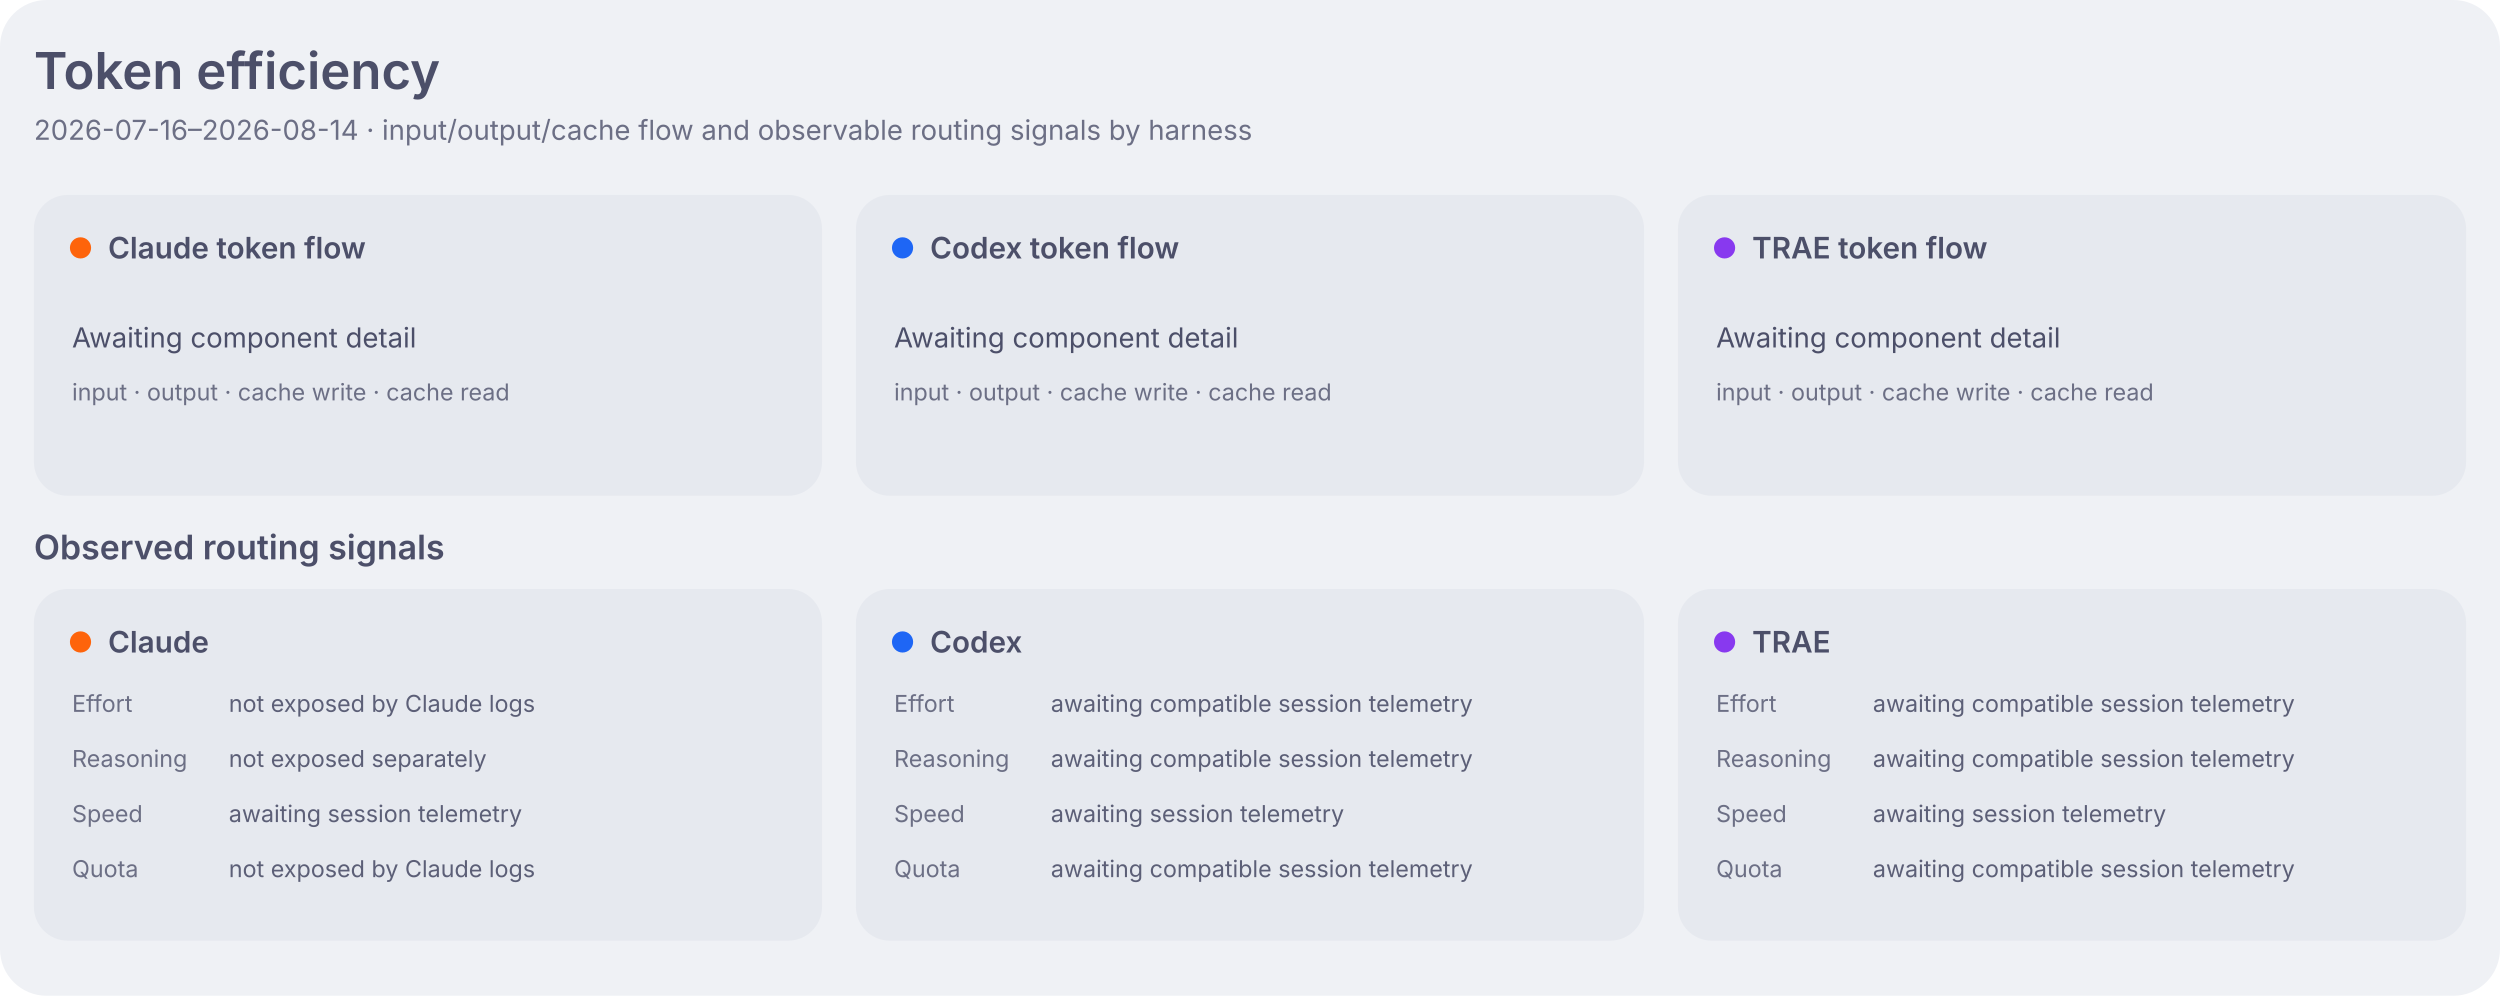
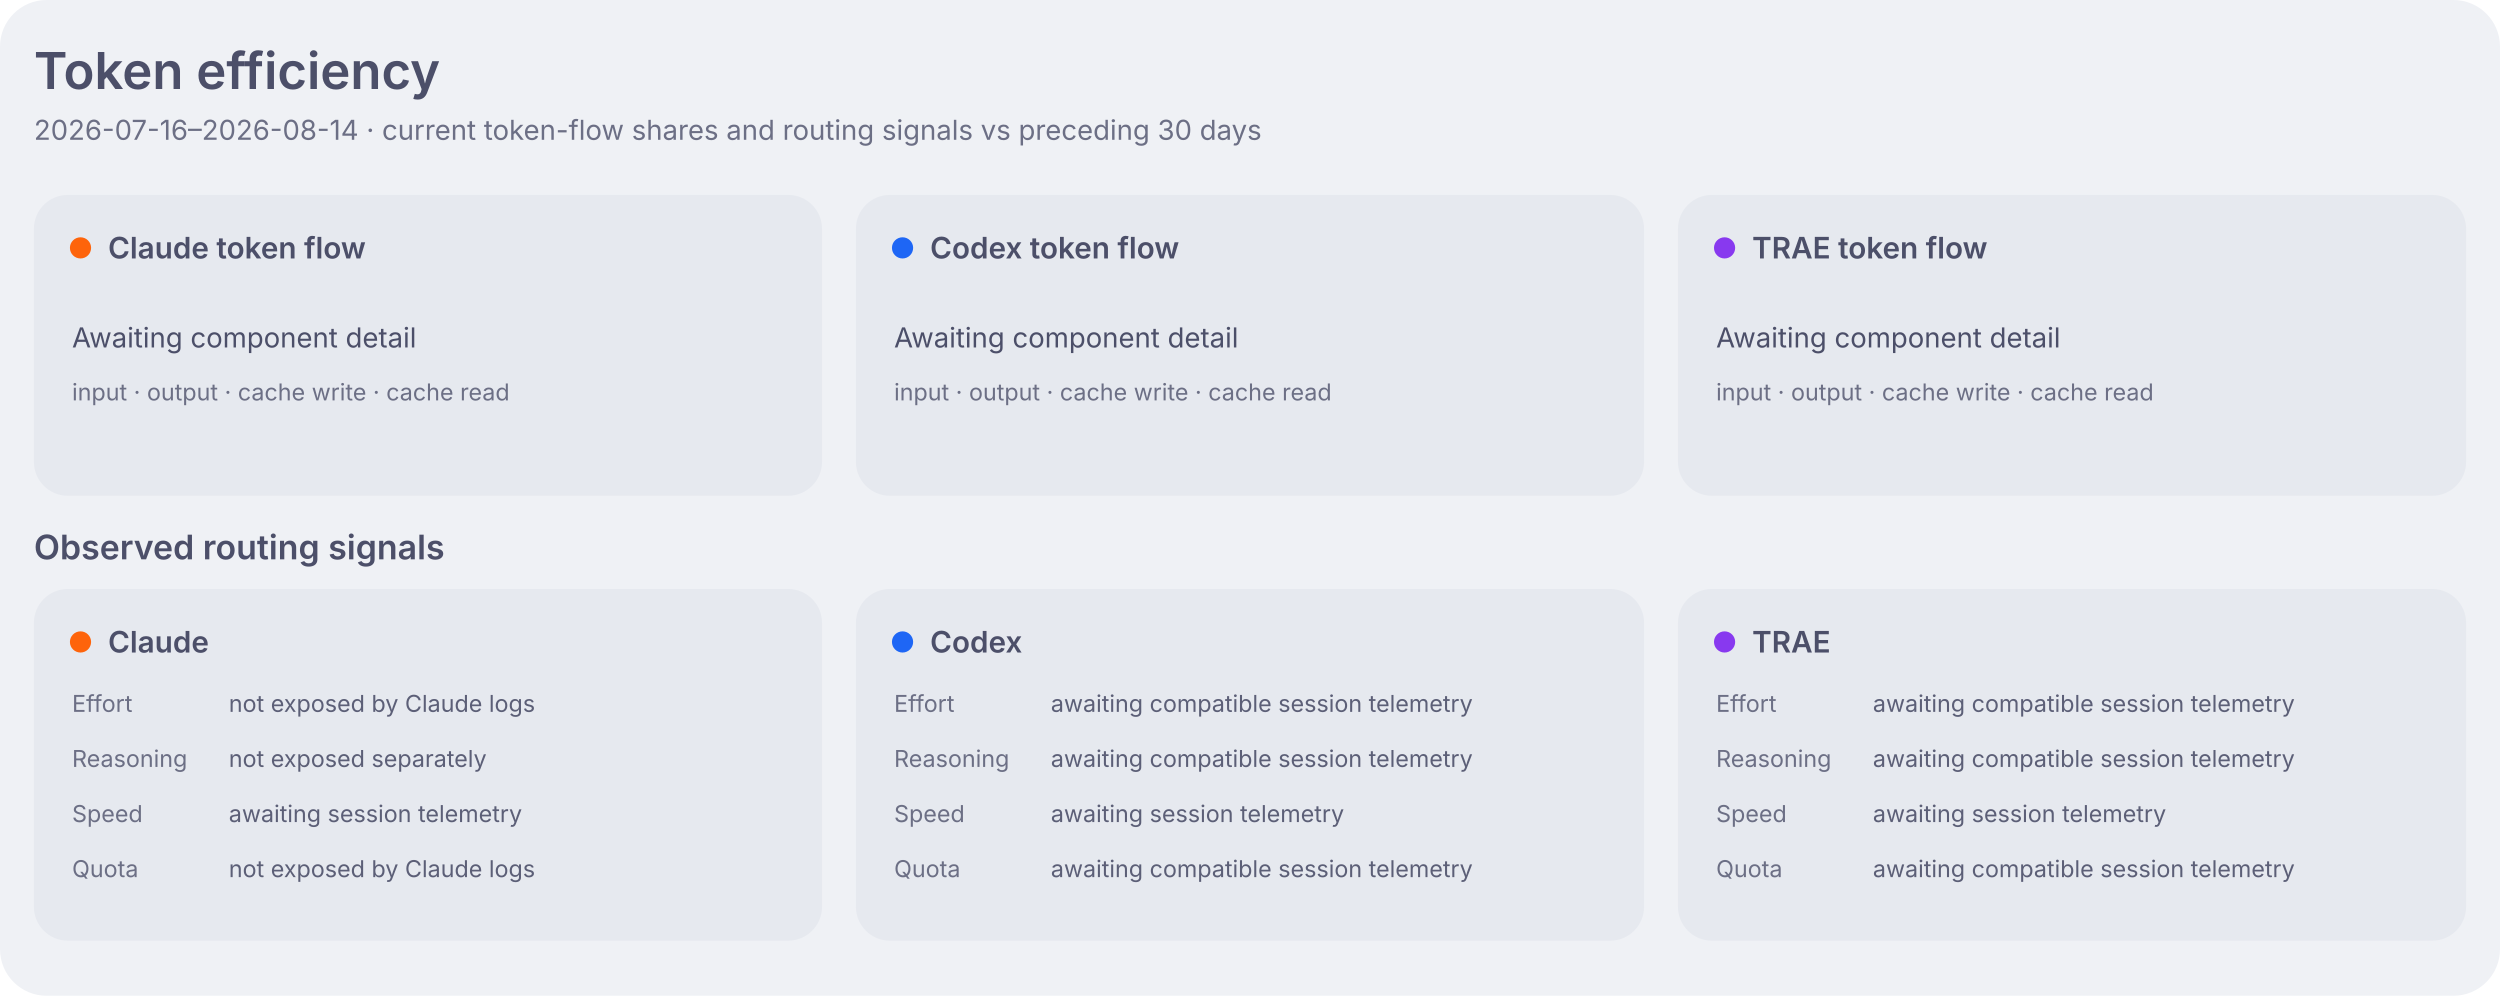
<svg xmlns="http://www.w3.org/2000/svg" width="1180" height="470" viewBox="0 0 1180 470" role="img" aria-labelledby="title desc">
  <style>
    .dashboard-background { fill: #eff1f5; }
    .dashboard-panel { fill: #e6e9ef; }
    .dashboard-primary { fill: #4c4f69; }
    .dashboard-secondary { fill: #5c5f77; }
    .dashboard-muted { fill: #6c6f85; }
    .dashboard-accent { fill: #179299; }
    .dashboard-border { stroke: #ccd0da; }
    .agent-claude { fill: #fe640b; }
    .agent-codex { fill: #1e66f5; }
    .agent-traex { fill: #8839ef; }
    .agent-legacy { fill: #6c6f85; }
    .component-input { fill: #40a02b; }
    .component-output { fill: #df8e1d; }
    .component-cache-write { fill: #179299; }
    .component-cache-read { fill: #7287fd; }
    .heatmap-level-0 { fill: #ccd0da; }
    .heatmap-level-1 { fill: #179299; fill-opacity: 0.25; }
    .heatmap-level-2 { fill: #179299; fill-opacity: 0.5; }
    .heatmap-level-3 { fill: #179299; fill-opacity: 0.75; }
    .heatmap-level-4 { fill: #179299; }
    @media (prefers-color-scheme: dark) {
      .dashboard-background { fill: #1e1e2e; }
      .dashboard-panel { fill: #181825; }
      .dashboard-primary { fill: #cdd6f4; }
      .dashboard-secondary { fill: #bac2de; }
      .dashboard-muted { fill: #a6adc8; }
      .dashboard-accent { fill: #94e2d5; }
      .dashboard-border { stroke: #313244; }
      .agent-claude { fill: #fab387; }
      .agent-codex { fill: #89b4fa; }
      .agent-traex { fill: #cba6f7; }
      .agent-legacy { fill: #a6adc8; }
      .component-input { fill: #a6e3a1; }
      .component-output { fill: #f9e2af; }
      .component-cache-write { fill: #94e2d5; }
      .component-cache-read { fill: #b4befe; }
      .heatmap-level-0 { fill: #313244; }
      .heatmap-level-1 { fill: #94e2d5; fill-opacity: 0.25; }
      .heatmap-level-2 { fill: #94e2d5; fill-opacity: 0.5; }
      .heatmap-level-3 { fill: #94e2d5; fill-opacity: 0.75; }
      .heatmap-level-4 { fill: #94e2d5; }
    }
  </style>
  <rect class="dashboard-background" width="1180" height="470" rx="22" />
  <text class="dashboard-primary" x="16" y="42" font-family="-apple-system,BlinkMacSystemFont,Segoe UI,sans-serif" font-size="24" font-weight="600">Token efficiency</text>
-   <text class="dashboard-muted" x="16" y="66" font-family="-apple-system,BlinkMacSystemFont,Segoe UI,sans-serif" font-size="13">2026-07-16–2026-08-14 · input/output/cache flow and observable routing signals by harness</text>
+   <text class="dashboard-muted" x="16" y="66" font-family="-apple-system,BlinkMacSystemFont,Segoe UI,sans-serif" font-size="13">2026-07-16–2026-08-14 · current token-flow shares and routing signals vs preceding 30 days</text>
  <rect class="dashboard-panel" x="16" y="92" width="372" height="142" rx="16" />
  <circle class="agent-claude" cx="38" cy="117" r="5" />
  <text class="dashboard-primary" x="51" y="122" font-family="-apple-system,BlinkMacSystemFont,Segoe UI,sans-serif" font-size="14" font-weight="600">Claude token flow</text>
  <text class="dashboard-primary" x="34" y="164" font-family="-apple-system,BlinkMacSystemFont,Segoe UI,sans-serif" font-size="13">Awaiting component detail</text>
  <text class="dashboard-muted" x="34" y="189" font-family="-apple-system,BlinkMacSystemFont,Segoe UI,sans-serif" font-size="11">input · output · cache write · cache read</text>
  <rect class="dashboard-panel" x="404" y="92" width="372" height="142" rx="16" />
  <circle class="agent-codex" cx="426" cy="117" r="5" />
  <text class="dashboard-primary" x="439" y="122" font-family="-apple-system,BlinkMacSystemFont,Segoe UI,sans-serif" font-size="14" font-weight="600">Codex token flow</text>
  <text class="dashboard-primary" x="422" y="164" font-family="-apple-system,BlinkMacSystemFont,Segoe UI,sans-serif" font-size="13">Awaiting component detail</text>
  <text class="dashboard-muted" x="422" y="189" font-family="-apple-system,BlinkMacSystemFont,Segoe UI,sans-serif" font-size="11">input · output · cache write · cache read</text>
  <rect class="dashboard-panel" x="792" y="92" width="372" height="142" rx="16" />
  <circle class="agent-traex" cx="814" cy="117" r="5" />
  <text class="dashboard-primary" x="827" y="122" font-family="-apple-system,BlinkMacSystemFont,Segoe UI,sans-serif" font-size="14" font-weight="600">TRAE token flow</text>
  <text class="dashboard-primary" x="810" y="164" font-family="-apple-system,BlinkMacSystemFont,Segoe UI,sans-serif" font-size="13">Awaiting component detail</text>
  <text class="dashboard-muted" x="810" y="189" font-family="-apple-system,BlinkMacSystemFont,Segoe UI,sans-serif" font-size="11">input · output · cache write · cache read</text>
  <text class="dashboard-primary" x="16" y="264" font-family="-apple-system,BlinkMacSystemFont,Segoe UI,sans-serif" font-size="16" font-weight="600">Observed routing signals</text>
  <rect class="dashboard-panel" x="16" y="278" width="372" height="166" rx="16" data-agent="claude" />
  <circle class="agent-claude" cx="38" cy="303" r="5" />
  <text class="dashboard-primary" x="51" y="308" font-family="-apple-system,BlinkMacSystemFont,Segoe UI,sans-serif" font-size="14" font-weight="600">Claude</text>
  <text class="dashboard-muted" x="34" y="336" font-family="-apple-system,BlinkMacSystemFont,Segoe UI,sans-serif" font-size="11">Effort</text>
  <text class="dashboard-secondary" x="108" y="336" font-family="-apple-system,BlinkMacSystemFont,Segoe UI,sans-serif" font-size="11">not exposed by Claude logs</text>
  <text class="dashboard-muted" x="34" y="362" font-family="-apple-system,BlinkMacSystemFont,Segoe UI,sans-serif" font-size="11">Reasoning</text>
  <text class="dashboard-secondary" x="108" y="362" font-family="-apple-system,BlinkMacSystemFont,Segoe UI,sans-serif" font-size="11">not exposed separately</text>
  <text class="dashboard-muted" x="34" y="388" font-family="-apple-system,BlinkMacSystemFont,Segoe UI,sans-serif" font-size="11">Speed</text>
  <text class="dashboard-secondary" x="108" y="388" font-family="-apple-system,BlinkMacSystemFont,Segoe UI,sans-serif" font-size="11">awaiting session telemetry</text>
  <text class="dashboard-muted" x="34" y="414" font-family="-apple-system,BlinkMacSystemFont,Segoe UI,sans-serif" font-size="11">Quota</text>
  <text class="dashboard-secondary" x="108" y="414" font-family="-apple-system,BlinkMacSystemFont,Segoe UI,sans-serif" font-size="11">not exposed by Claude logs</text>
  <rect class="dashboard-panel" x="404" y="278" width="372" height="166" rx="16" data-agent="codex" />
  <circle class="agent-codex" cx="426" cy="303" r="5" />
  <text class="dashboard-primary" x="439" y="308" font-family="-apple-system,BlinkMacSystemFont,Segoe UI,sans-serif" font-size="14" font-weight="600">Codex</text>
  <text class="dashboard-muted" x="422" y="336" font-family="-apple-system,BlinkMacSystemFont,Segoe UI,sans-serif" font-size="11">Effort</text>
  <text class="dashboard-secondary" x="496" y="336" font-family="-apple-system,BlinkMacSystemFont,Segoe UI,sans-serif" font-size="11">awaiting compatible session telemetry</text>
  <text class="dashboard-muted" x="422" y="362" font-family="-apple-system,BlinkMacSystemFont,Segoe UI,sans-serif" font-size="11">Reasoning</text>
  <text class="dashboard-secondary" x="496" y="362" font-family="-apple-system,BlinkMacSystemFont,Segoe UI,sans-serif" font-size="11">awaiting compatible session telemetry</text>
  <text class="dashboard-muted" x="422" y="388" font-family="-apple-system,BlinkMacSystemFont,Segoe UI,sans-serif" font-size="11">Speed</text>
  <text class="dashboard-secondary" x="496" y="388" font-family="-apple-system,BlinkMacSystemFont,Segoe UI,sans-serif" font-size="11">awaiting session telemetry</text>
  <text class="dashboard-muted" x="422" y="414" font-family="-apple-system,BlinkMacSystemFont,Segoe UI,sans-serif" font-size="11">Quota</text>
  <text class="dashboard-secondary" x="496" y="414" font-family="-apple-system,BlinkMacSystemFont,Segoe UI,sans-serif" font-size="11">awaiting compatible session telemetry</text>
  <rect class="dashboard-panel" x="792" y="278" width="372" height="166" rx="16" data-agent="traex" />
  <circle class="agent-traex" cx="814" cy="303" r="5" />
  <text class="dashboard-primary" x="827" y="308" font-family="-apple-system,BlinkMacSystemFont,Segoe UI,sans-serif" font-size="14" font-weight="600">TRAE</text>
  <text class="dashboard-muted" x="810" y="336" font-family="-apple-system,BlinkMacSystemFont,Segoe UI,sans-serif" font-size="11">Effort</text>
  <text class="dashboard-secondary" x="884" y="336" font-family="-apple-system,BlinkMacSystemFont,Segoe UI,sans-serif" font-size="11">awaiting compatible session telemetry</text>
  <text class="dashboard-muted" x="810" y="362" font-family="-apple-system,BlinkMacSystemFont,Segoe UI,sans-serif" font-size="11">Reasoning</text>
  <text class="dashboard-secondary" x="884" y="362" font-family="-apple-system,BlinkMacSystemFont,Segoe UI,sans-serif" font-size="11">awaiting compatible session telemetry</text>
  <text class="dashboard-muted" x="810" y="388" font-family="-apple-system,BlinkMacSystemFont,Segoe UI,sans-serif" font-size="11">Speed</text>
  <text class="dashboard-secondary" x="884" y="388" font-family="-apple-system,BlinkMacSystemFont,Segoe UI,sans-serif" font-size="11">awaiting session telemetry</text>
  <text class="dashboard-muted" x="810" y="414" font-family="-apple-system,BlinkMacSystemFont,Segoe UI,sans-serif" font-size="11">Quota</text>
  <text class="dashboard-secondary" x="884" y="414" font-family="-apple-system,BlinkMacSystemFont,Segoe UI,sans-serif" font-size="11">awaiting compatible session telemetry</text>
</svg>
